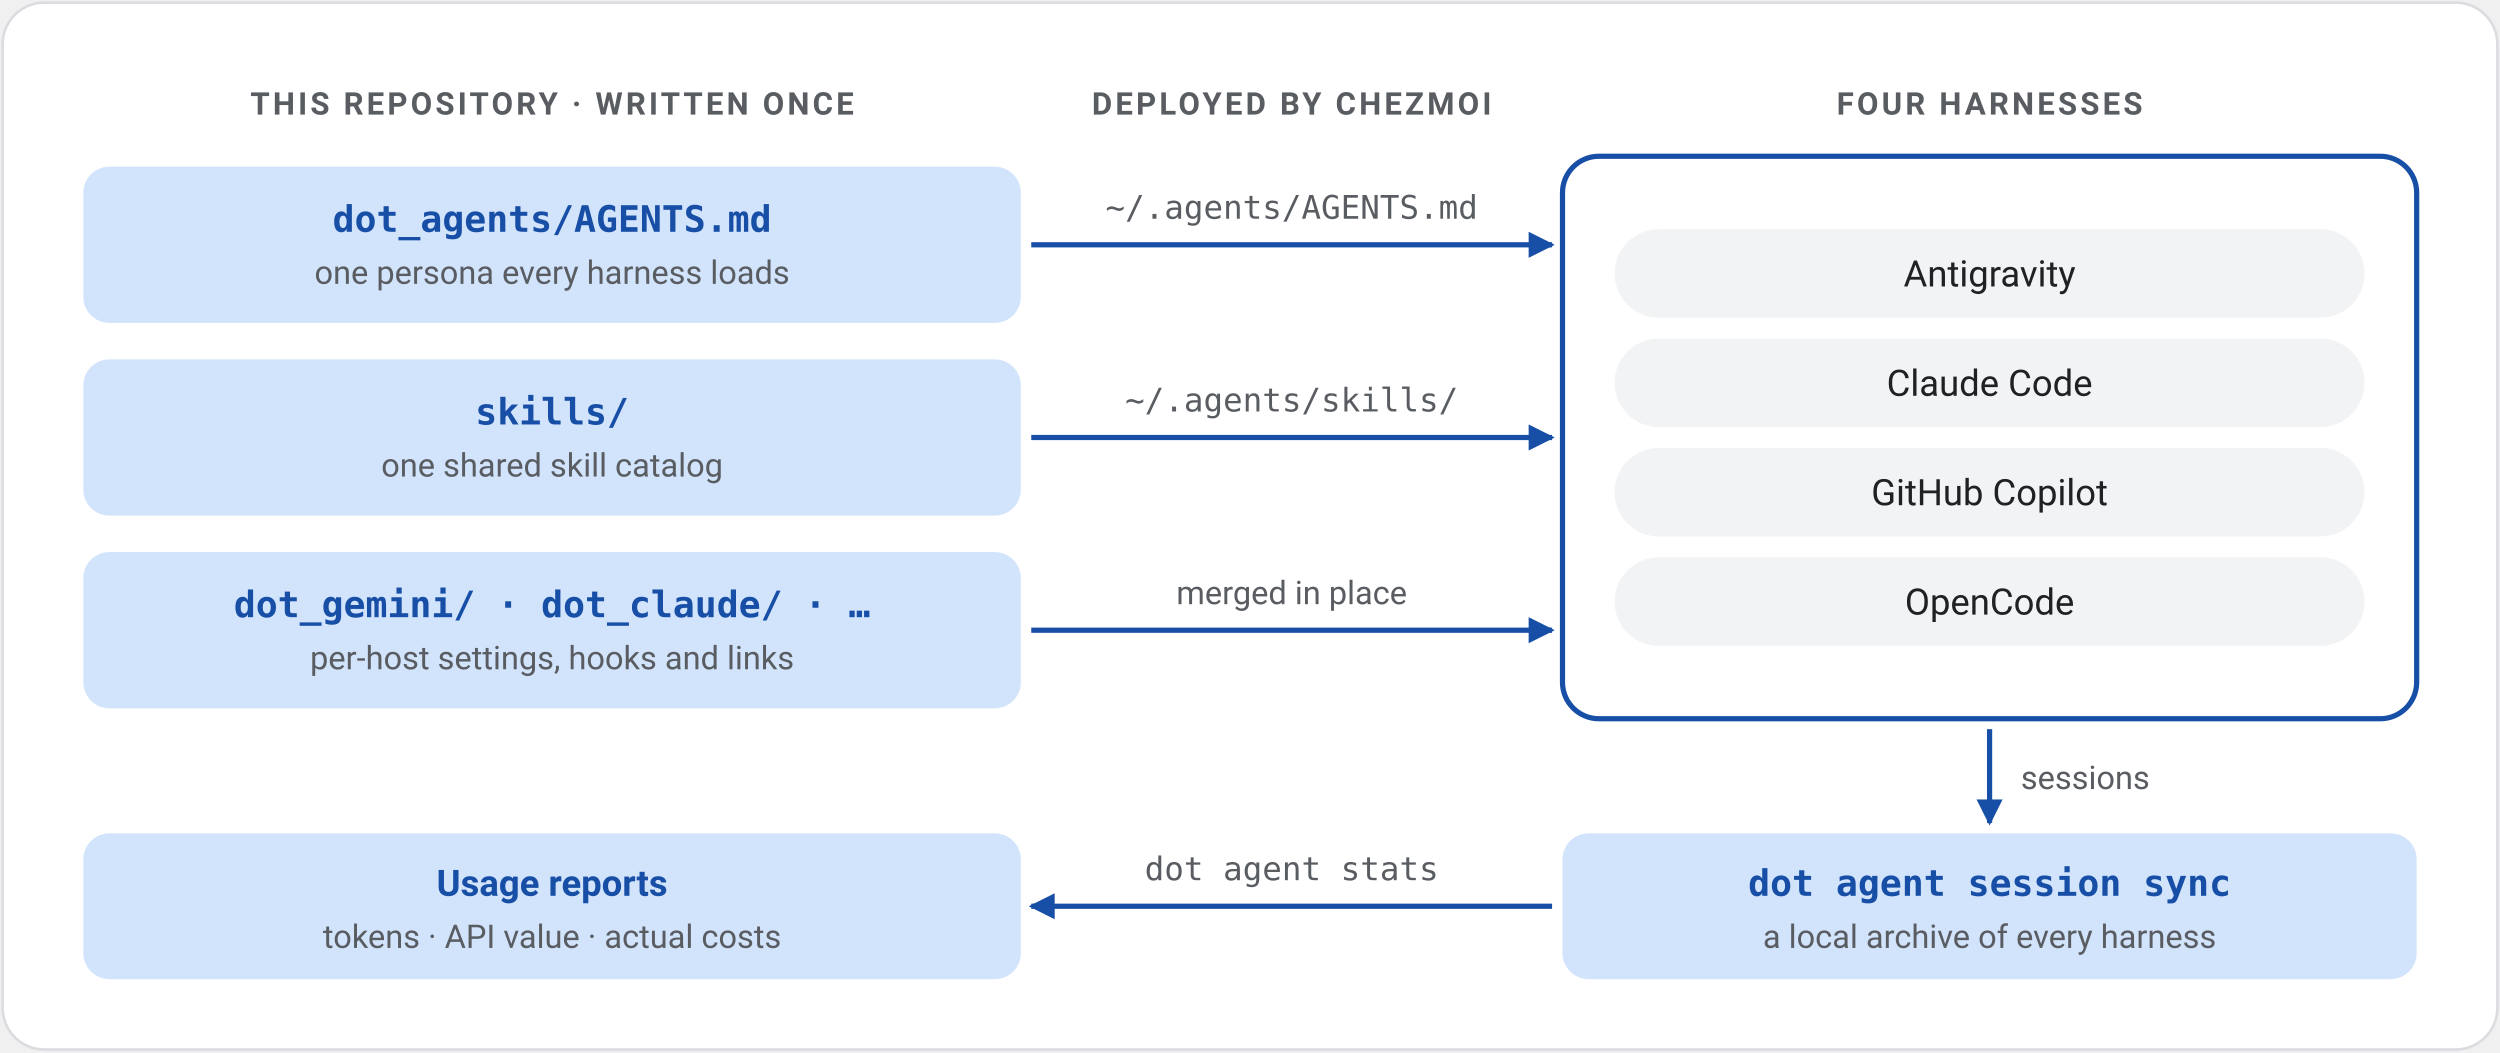
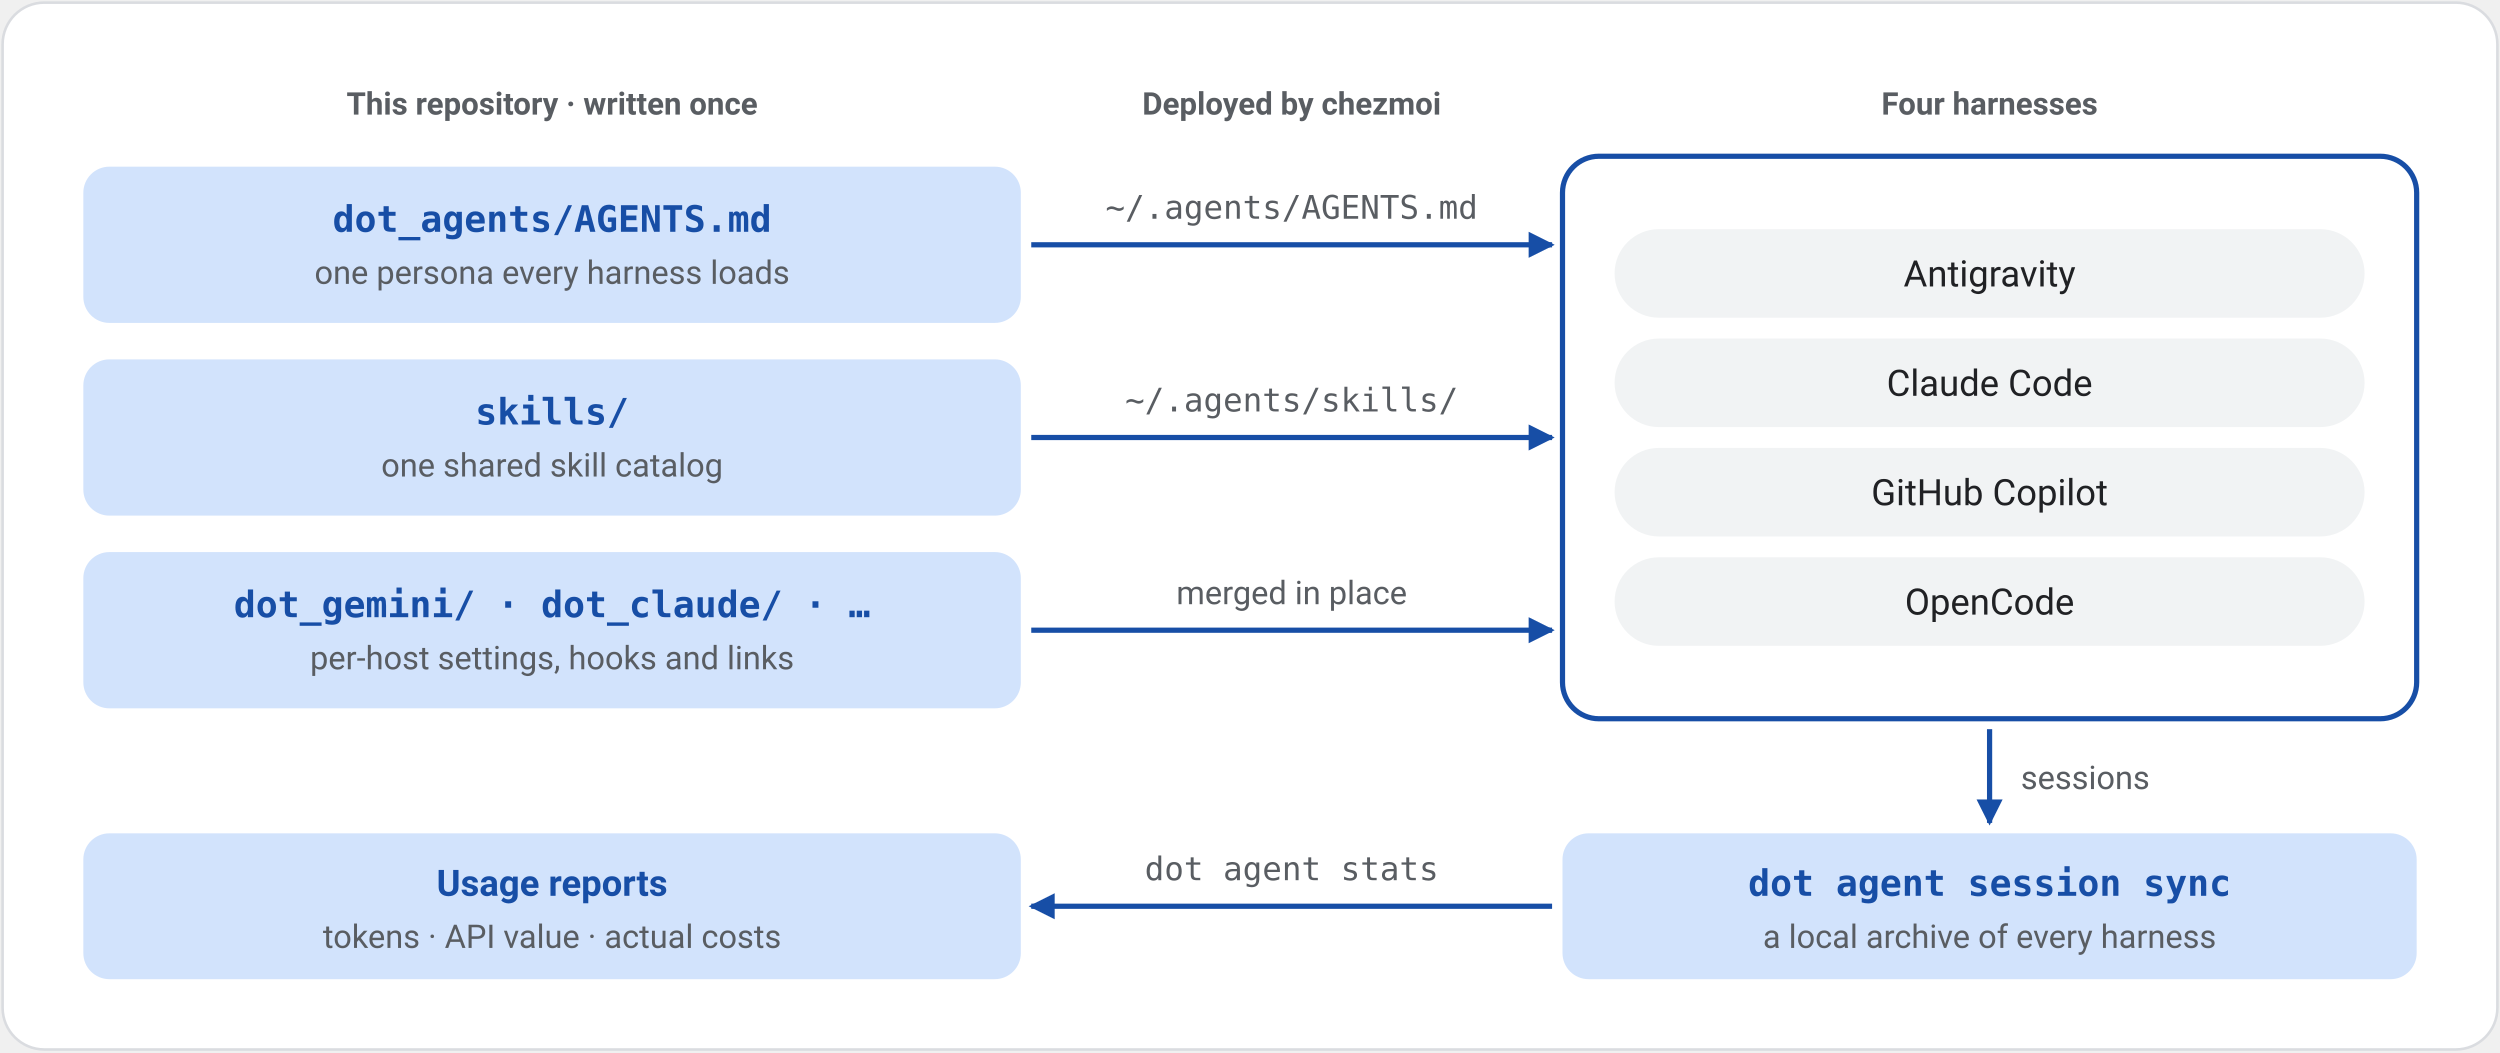
<svg xmlns="http://www.w3.org/2000/svg" width="960" height="404" viewBox="0 0 960 404" role="img" aria-labelledby="title desc">
  <defs>
    <marker id="arrow" viewBox="0 0 10 10" refX="9" refY="5" markerWidth="10" markerHeight="10" markerUnits="userSpaceOnUse" orient="auto-start-reverse">
      <path class="arrowhead" d="M0 0 L10 5 L0 10 Z" />
    </marker>
    <style>
text { font-family: "Google Sans", "Google Sans Text", Roboto, "Segoe UI", Helvetica, Arial, sans-serif; fill: #202124; }
.code { font-family: "Google Sans Code", "JetBrains Mono", Menlo, Consolas, "DejaVu Sans Mono", monospace; }
.card { fill: #FFFFFF; stroke: #DADCE0; }
- .label { font-size: 12px; font-weight: 700; letter-spacing: 1.2px; fill: #595D62; }
+ .label { font-size: 12px; font-weight: 600; fill: #595D62; }
.chip { fill: #F1F3F4; }
.chip-text { font-size: 14px; }
.muted { font-size: 12.5px; fill: #595D62; }
.box { fill: #FFFFFF; stroke: #174EA6; stroke-width: 2; }
.tile { fill: #D2E3FC; }
.tile-title { font-size: 14px; font-weight: 700; fill: #174EA6; }
.flow { fill: none; stroke: #174EA6; stroke-width: 2; }
.arrowhead { fill: #174EA6; }
</style>
  </defs>
  <rect class="card" x="1" y="1" width="958" height="402" rx="16" />
-   <text class="label" x="212" y="44" text-anchor="middle">THIS REPOSITORY · WRITTEN ONCE</text>
+   <text class="label" x="212" y="44" text-anchor="middle">This repository · written once</text>
  <g text-anchor="middle">
    <rect class="tile" x="32" y="64" width="360" height="60" rx="10" />
    <text class="code tile-title" x="212" y="89">dot_agents/AGENTS.md</text>
    <text class="muted" x="212" y="109">one persona every harness loads</text>
    <rect class="tile" x="32" y="138" width="360" height="60" rx="10" />
    <text class="code tile-title" x="212" y="163">skills/</text>
    <text class="muted" x="212" y="183">one shared skill catalog</text>
    <rect class="tile" x="32" y="212" width="360" height="60" rx="10" />
    <text class="code tile-title" x="212" y="237">dot_gemini/ · dot_claude/ · …</text>
    <text class="muted" x="212" y="257">per-host settings, hooks and links</text>
  </g>
-   <text class="label" x="496" y="44" text-anchor="middle">DEPLOYED BY CHEZMOI</text>
+   <text class="label" x="496" y="44" text-anchor="middle">Deployed by chezmoi</text>
  <g text-anchor="middle">
    <line class="flow" x1="396" y1="94" x2="596" y2="94" marker-end="url(#arrow)" />
    <text class="code muted" x="496" y="84">~/.agents/AGENTS.md</text>
    <line class="flow" x1="396" y1="168" x2="596" y2="168" marker-end="url(#arrow)" />
    <text class="code muted" x="496" y="158">~/.agents/skills/</text>
    <line class="flow" x1="396" y1="242" x2="596" y2="242" marker-end="url(#arrow)" />
    <text class="muted" x="496" y="232">merged in place</text>
  </g>
-   <text class="label" x="764" y="44" text-anchor="middle">FOUR HARNESSES</text>
+   <text class="label" x="764" y="44" text-anchor="middle">Four harnesses</text>
  <rect class="box" x="600" y="60" width="328" height="216" rx="14" />
  <g text-anchor="middle">
    <rect class="chip" x="620" y="88" width="288" height="34" rx="17" />
    <text class="chip-text" x="764" y="110">Antigravity</text>
    <rect class="chip" x="620" y="130" width="288" height="34" rx="17" />
    <text class="chip-text" x="764" y="152">Claude Code</text>
    <rect class="chip" x="620" y="172" width="288" height="34" rx="17" />
    <text class="chip-text" x="764" y="194">GitHub Copilot</text>
    <rect class="chip" x="620" y="214" width="288" height="34" rx="17" />
    <text class="chip-text" x="764" y="236">OpenCode</text>
  </g>
  <line class="flow" x1="764" y1="280" x2="764" y2="316" marker-end="url(#arrow)" />
  <text class="muted" x="776" y="303">sessions</text>
  <g text-anchor="middle">
    <rect class="tile" x="600" y="320" width="328" height="56" rx="10" />
    <text class="code tile-title" x="764" y="344">dot agent session sync</text>
    <text class="muted" x="764" y="364">a local archive of every harness</text>
    <line class="flow" x1="596" y1="348" x2="396" y2="348" marker-end="url(#arrow)" />
    <text class="code muted" x="496" y="338">dot agent stats</text>
    <rect class="tile" x="32" y="320" width="360" height="56" rx="10" />
    <text class="tile-title" x="212" y="344">Usage reports</text>
    <text class="muted" x="212" y="364">tokens · API value · actual costs</text>
  </g>
</svg>
